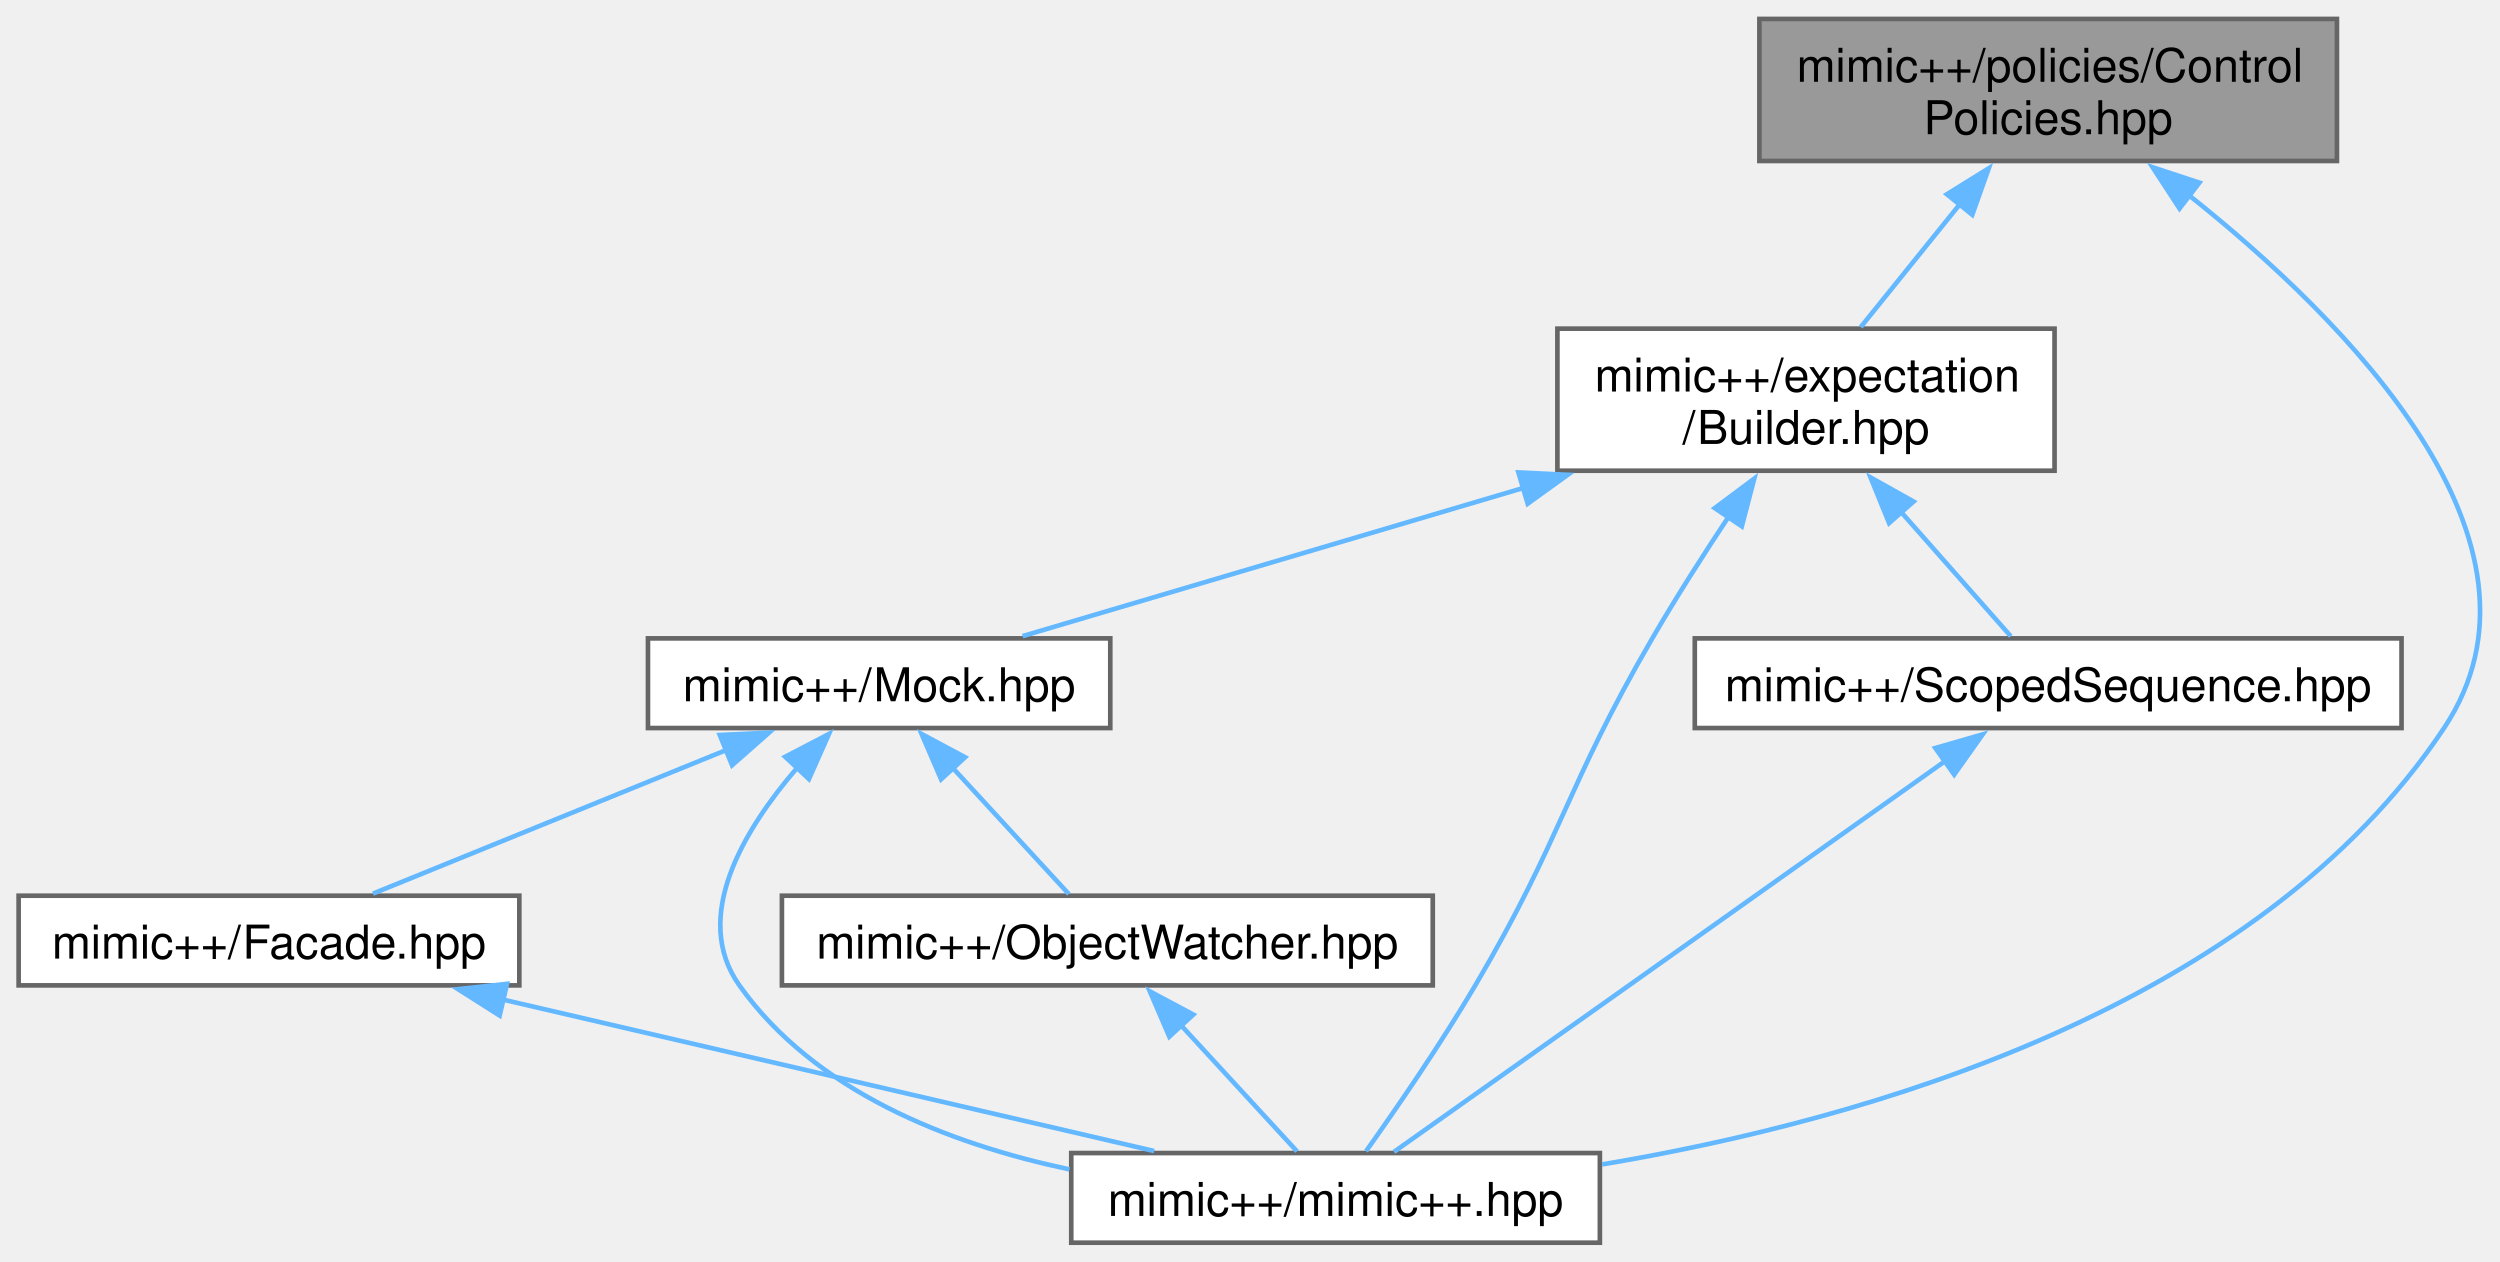
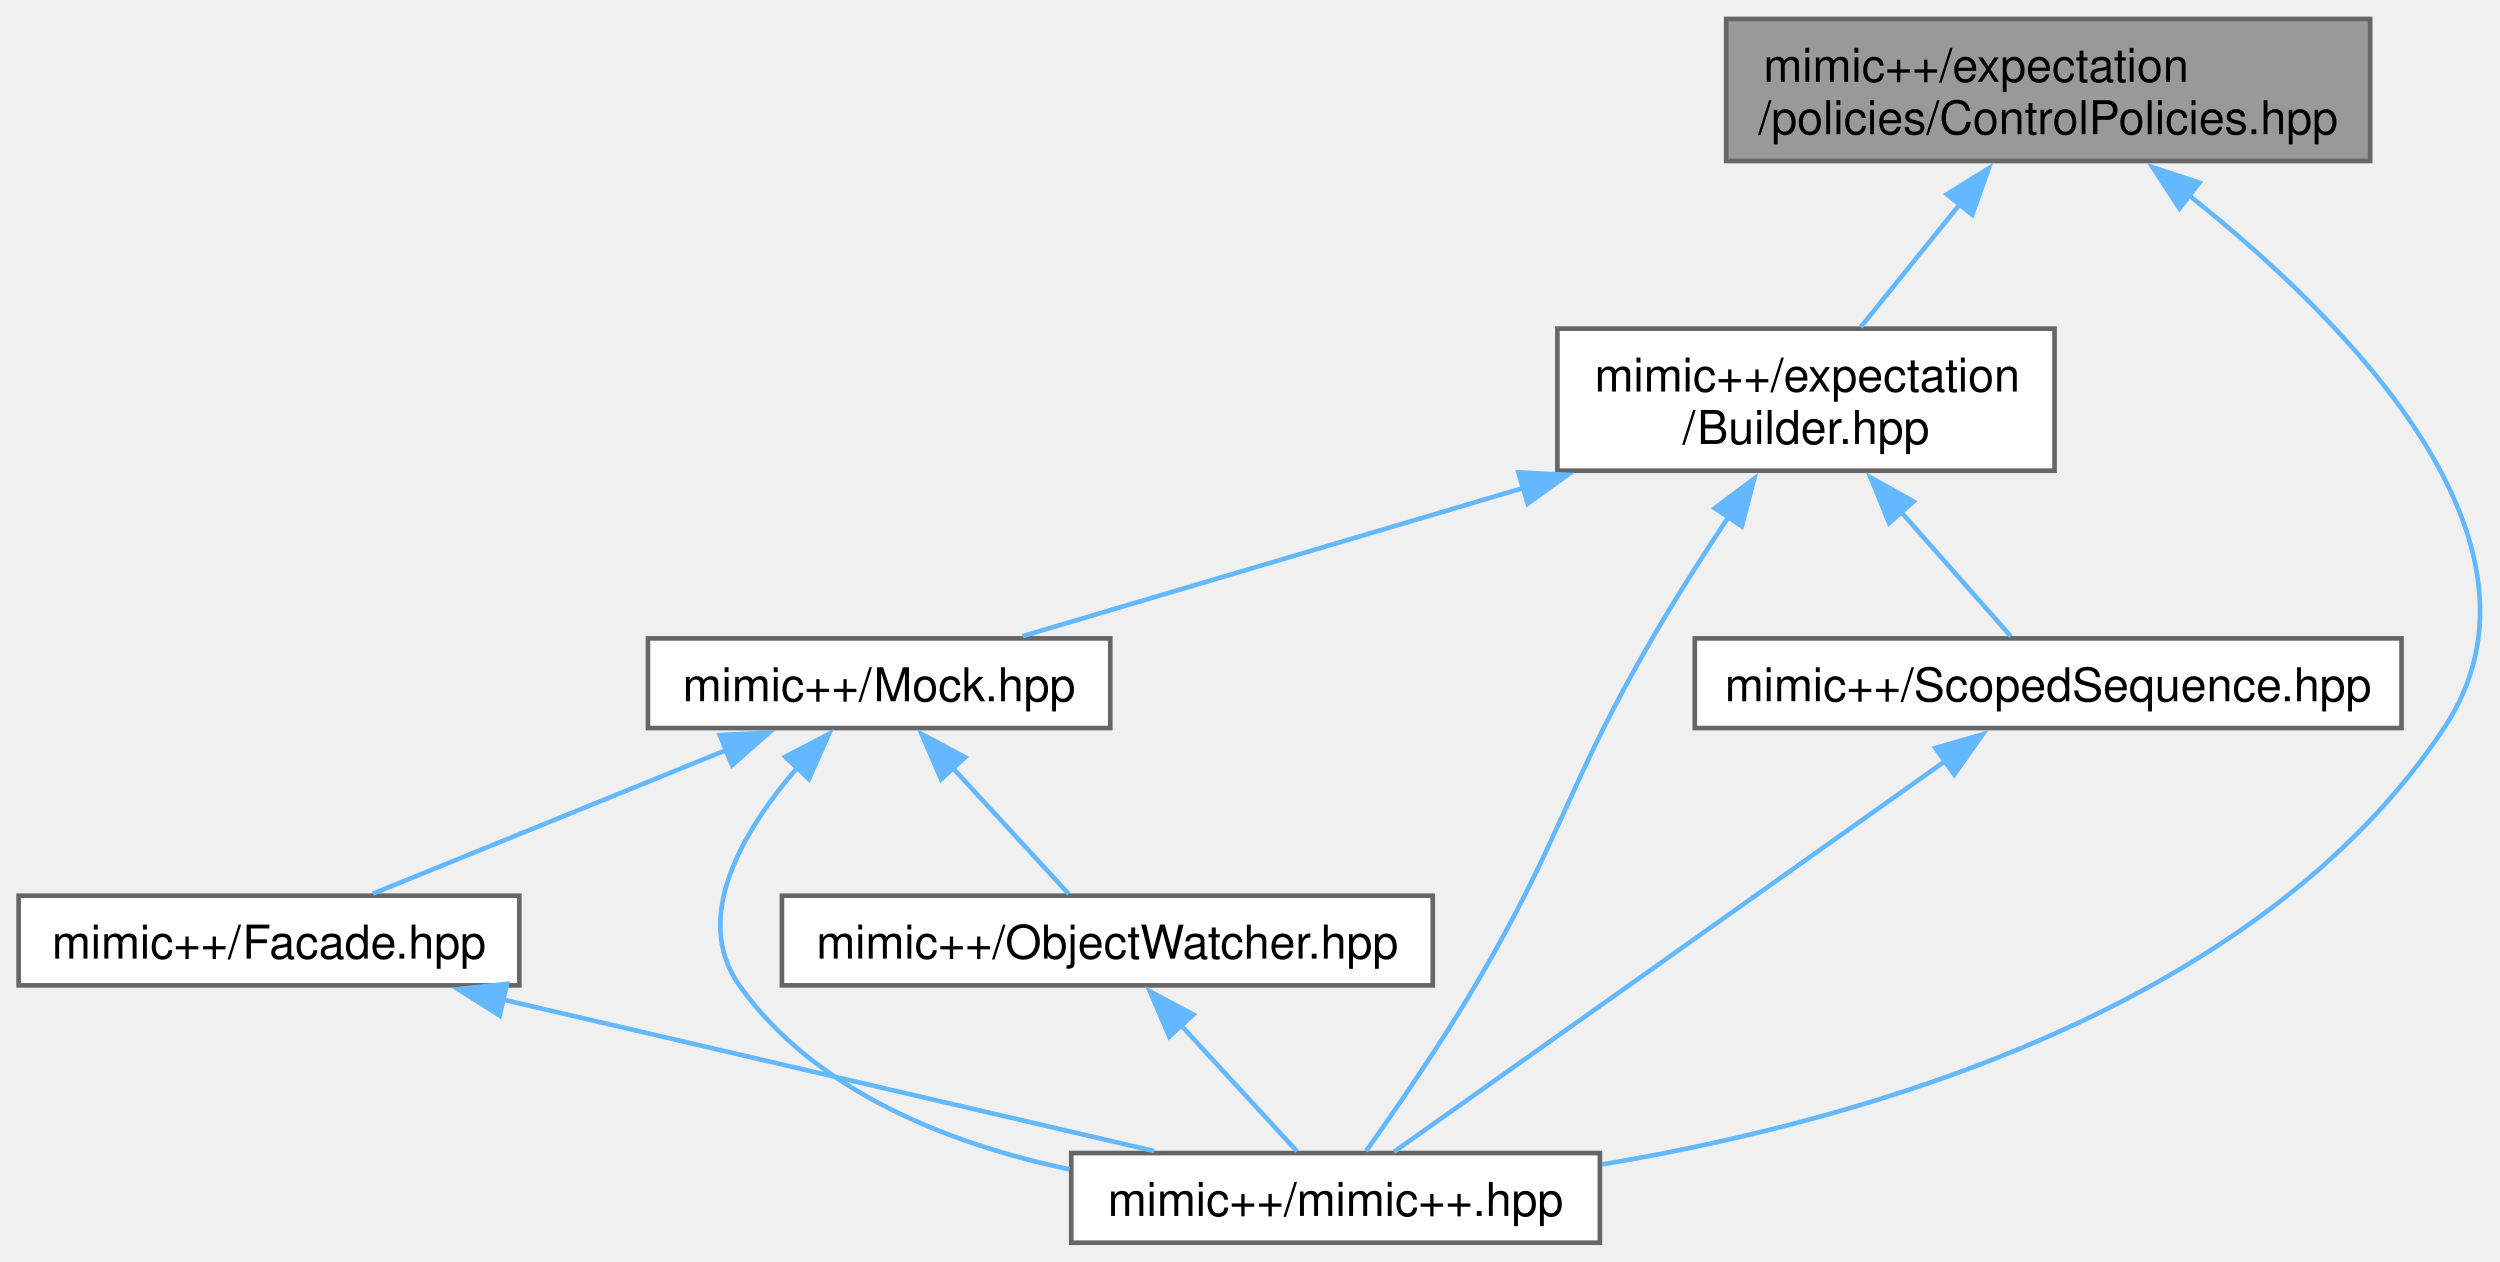
<svg xmlns="http://www.w3.org/2000/svg" xmlns:xlink="http://www.w3.org/1999/xlink" width="537pt" height="271pt" viewBox="0.00 0.00 536.76 270.75">
  <g id="graph0" class="graph" transform="scale(1 1) rotate(0) translate(4 266.75)">
    <g id="Node000001" class="node">
      <g id="a_Node000001">
        <a xlink:title=" ">
-           <polygon fill="#999999" stroke="#666666" points="497.75,-262.75 373.75,-262.75 373.75,-232.25 497.75,-232.25 497.75,-262.75" />
-           <text text-anchor="start" x="381.75" y="-249.25" font-family="Helvetica,sans-Serif" font-size="10.00">mimic++/policies/Control</text>
-           <text text-anchor="middle" x="435.75" y="-238" font-family="Helvetica,sans-Serif" font-size="10.00">Policies.hpp</text>
+           <polygon fill="#999999" stroke="#666666" points="504.88,-262.75 366.62,-262.75 366.62,-232.25 504.88,-232.25 504.88,-262.75" />
+           <text text-anchor="start" x="374.62" y="-249.25" font-family="Helvetica,sans-Serif" font-size="10.00">mimic++/expectation</text>
+           <text text-anchor="middle" x="435.75" y="-238" font-family="Helvetica,sans-Serif" font-size="10.00">/policies/ControlPolicies.hpp</text>
        </a>
      </g>
    </g>
    <g id="Node000002" class="node">
      <g id="a_Node000002">
        <a xlink:href="../../d6/d15/_builder_8hpp.html" target="_top" xlink:title=" ">
          <polygon fill="white" stroke="#666666" points="437.12,-196.25 330.38,-196.25 330.38,-165.75 437.12,-165.75 437.12,-196.25" />
          <text text-anchor="start" x="338.38" y="-182.75" font-family="Helvetica,sans-Serif" font-size="10.00">mimic++/expectation</text>
          <text text-anchor="middle" x="383.75" y="-171.5" font-family="Helvetica,sans-Serif" font-size="10.00">/Builder.hpp</text>
        </a>
      </g>
    </g>
    <g id="edge1_Node000001_Node000002" class="edge">
      <g id="a_edge1_Node000001_Node000002">
        <a xlink:title=" ">
          <path fill="none" stroke="#63b8ff" d="M416.89,-223.1C409.74,-214.23 401.81,-204.4 395.5,-196.58" />
          <polygon fill="#63b8ff" stroke="#63b8ff" points="414,-225.1 423,-230.69 419.45,-220.7 414,-225.1" />
        </a>
      </g>
    </g>
    <g id="Node000005" class="node">
      <g id="a_Node000005">
        <a xlink:href="../../d0/db9/mimic_09_09_8hpp.html" target="_top" xlink:title=" ">
          <polygon fill="white" stroke="#666666" points="339.5,-19.25 226,-19.25 226,0 339.5,0 339.5,-19.25" />
          <text text-anchor="middle" x="282.75" y="-5.75" font-family="Helvetica,sans-Serif" font-size="10.00">mimic++/mimic++.hpp</text>
        </a>
      </g>
    </g>
    <g id="edge11_Node000001_Node000005" class="edge">
      <g id="a_edge11_Node000001_Node000005">
        <a xlink:title=" ">
          <path fill="none" stroke="#63b8ff" d="M465.69,-225.12C499.71,-198.13 547.28,-150.41 520.75,-110.5 480.75,-50.33 396.71,-26.33 339.98,-16.81" />
          <polygon fill="#63b8ff" stroke="#63b8ff" points="463.95,-222.04 458.16,-230.91 468.22,-227.59 463.95,-222.04" />
        </a>
      </g>
    </g>
    <g id="Node000003" class="node">
      <g id="a_Node000003">
        <a xlink:href="../../d5/dc5/_mock_8hpp.html" target="_top" xlink:title=" ">
          <polygon fill="white" stroke="#666666" points="234.38,-129.75 135.12,-129.75 135.12,-110.5 234.38,-110.5 234.38,-129.75" />
          <text text-anchor="middle" x="184.75" y="-116.25" font-family="Helvetica,sans-Serif" font-size="10.00">mimic++/Mock.hpp</text>
        </a>
      </g>
    </g>
    <g id="edge2_Node000002_Node000003" class="edge">
      <g id="a_edge2_Node000002_Node000003">
        <a xlink:title=" ">
          <path fill="none" stroke="#63b8ff" d="M323.28,-162.11C287.71,-151.58 244.21,-138.72 215.56,-130.24" />
          <polygon fill="#63b8ff" stroke="#63b8ff" points="322.01,-165.38 332.6,-164.87 324,-158.67 322.01,-165.38" />
        </a>
      </g>
    </g>
    <g id="edge10_Node000002_Node000005" class="edge">
      <g id="a_edge10_Node000002_Node000005">
        <a xlink:title=" ">
          <path fill="none" stroke="#63b8ff" d="M367.21,-155.98C361.77,-147.78 355.82,-138.48 350.75,-129.75 332.08,-97.61 331.6,-87.29 312.75,-55.25 305.27,-42.54 295.6,-28.52 289.29,-19.65" />
          <polygon fill="#63b8ff" stroke="#63b8ff" points="364.16,-157.72 372.65,-164.06 369.97,-153.81 364.16,-157.72" />
        </a>
      </g>
    </g>
    <g id="Node000007" class="node">
      <g id="a_Node000007">
        <a xlink:href="../../db/d83/_scoped_sequence_8hpp.html" target="_top" xlink:title=" ">
          <polygon fill="white" stroke="#666666" points="511.62,-129.75 359.88,-129.75 359.88,-110.5 511.62,-110.5 511.62,-129.75" />
          <text text-anchor="middle" x="435.75" y="-116.25" font-family="Helvetica,sans-Serif" font-size="10.00">mimic++/ScopedSequence.hpp</text>
        </a>
      </g>
    </g>
    <g id="edge8_Node000002_Node000007" class="edge">
      <g id="a_edge8_Node000002_Node000007">
        <a xlink:title=" ">
          <path fill="none" stroke="#63b8ff" d="M404.16,-156.9C412.41,-147.55 421.45,-137.32 427.73,-130.2" />
          <polygon fill="#63b8ff" stroke="#63b8ff" points="401.6,-154.5 397.61,-164.31 406.85,-159.13 401.6,-154.5" />
        </a>
      </g>
    </g>
    <g id="Node000004" class="node">
      <g id="a_Node000004">
        <a xlink:href="../../d6/dc3/_facade_8hpp.html" target="_top" xlink:title=" ">
          <polygon fill="white" stroke="#666666" points="107.5,-74.5 0,-74.5 0,-55.25 107.5,-55.25 107.5,-74.5" />
          <text text-anchor="middle" x="53.75" y="-61" font-family="Helvetica,sans-Serif" font-size="10.00">mimic++/Facade.hpp</text>
        </a>
      </g>
    </g>
    <g id="edge3_Node000003_Node000004" class="edge">
      <g id="a_edge3_Node000003_Node000004">
        <a xlink:title=" ">
          <path fill="none" stroke="#63b8ff" d="M151.93,-105.78C128.25,-96.16 96.91,-83.42 76.08,-74.95" />
          <polygon fill="#63b8ff" stroke="#63b8ff" points="150.54,-109 161.13,-109.52 153.18,-102.51 150.54,-109" />
        </a>
      </g>
    </g>
    <g id="edge7_Node000003_Node000005" class="edge">
      <g id="a_edge7_Node000003_Node000005">
        <a xlink:title=" ">
          <path fill="none" stroke="#63b8ff" d="M167.21,-102.03C155.64,-88.62 144.37,-69.86 154.75,-55.25 170.9,-32.52 199.53,-21.27 225.62,-15.74" />
          <polygon fill="#63b8ff" stroke="#63b8ff" points="164.58,-104.33 173.98,-109.23 169.68,-99.54 164.58,-104.33" />
        </a>
      </g>
    </g>
    <g id="Node000006" class="node">
      <g id="a_Node000006">
        <a xlink:href="../../d5/d92/_object_watcher_8hpp.html" target="_top" xlink:title=" ">
          <polygon fill="white" stroke="#666666" points="303.62,-74.5 163.88,-74.5 163.88,-55.25 303.62,-55.25 303.62,-74.5" />
          <text text-anchor="middle" x="233.75" y="-61" font-family="Helvetica,sans-Serif" font-size="10.00">mimic++/ObjectWatcher.hpp</text>
        </a>
      </g>
    </g>
    <g id="edge5_Node000003_Node000006" class="edge">
      <g id="a_edge5_Node000003_Node000006">
        <a xlink:title=" ">
          <path fill="none" stroke="#63b8ff" d="M200.47,-102.04C208.79,-93 218.66,-82.27 225.48,-74.86" />
          <polygon fill="#63b8ff" stroke="#63b8ff" points="198.06,-99.49 193.87,-109.22 203.21,-104.23 198.06,-99.49" />
        </a>
      </g>
    </g>
    <g id="edge4_Node000004_Node000005" class="edge">
      <g id="a_edge4_Node000004_Node000005">
        <a xlink:title=" ">
          <path fill="none" stroke="#63b8ff" d="M103.97,-52.2C146.04,-42.41 205.25,-28.65 243.8,-19.68" />
          <polygon fill="#63b8ff" stroke="#63b8ff" points="103.28,-48.76 94.33,-54.44 104.86,-55.58 103.28,-48.76" />
        </a>
      </g>
    </g>
    <g id="edge6_Node000006_Node000005" class="edge">
      <g id="a_edge6_Node000006_Node000005">
        <a xlink:title=" ">
          <path fill="none" stroke="#63b8ff" d="M249.47,-46.79C257.79,-37.75 267.66,-27.02 274.48,-19.61" />
          <polygon fill="#63b8ff" stroke="#63b8ff" points="247.06,-44.24 242.87,-53.97 252.21,-48.98 247.06,-44.24" />
        </a>
      </g>
    </g>
    <g id="edge9_Node000007_Node000005" class="edge">
      <g id="a_edge9_Node000007_Node000005">
        <a xlink:title=" ">
          <path fill="none" stroke="#63b8ff" d="M413.75,-103.5C395.53,-90.56 368.96,-71.71 345.75,-55.25 328.26,-42.85 308.02,-28.52 295.3,-19.51" />
          <polygon fill="#63b8ff" stroke="#63b8ff" points="411.52,-106.21 421.7,-109.15 415.57,-100.5 411.52,-106.21" />
        </a>
      </g>
    </g>
  </g>
</svg>
